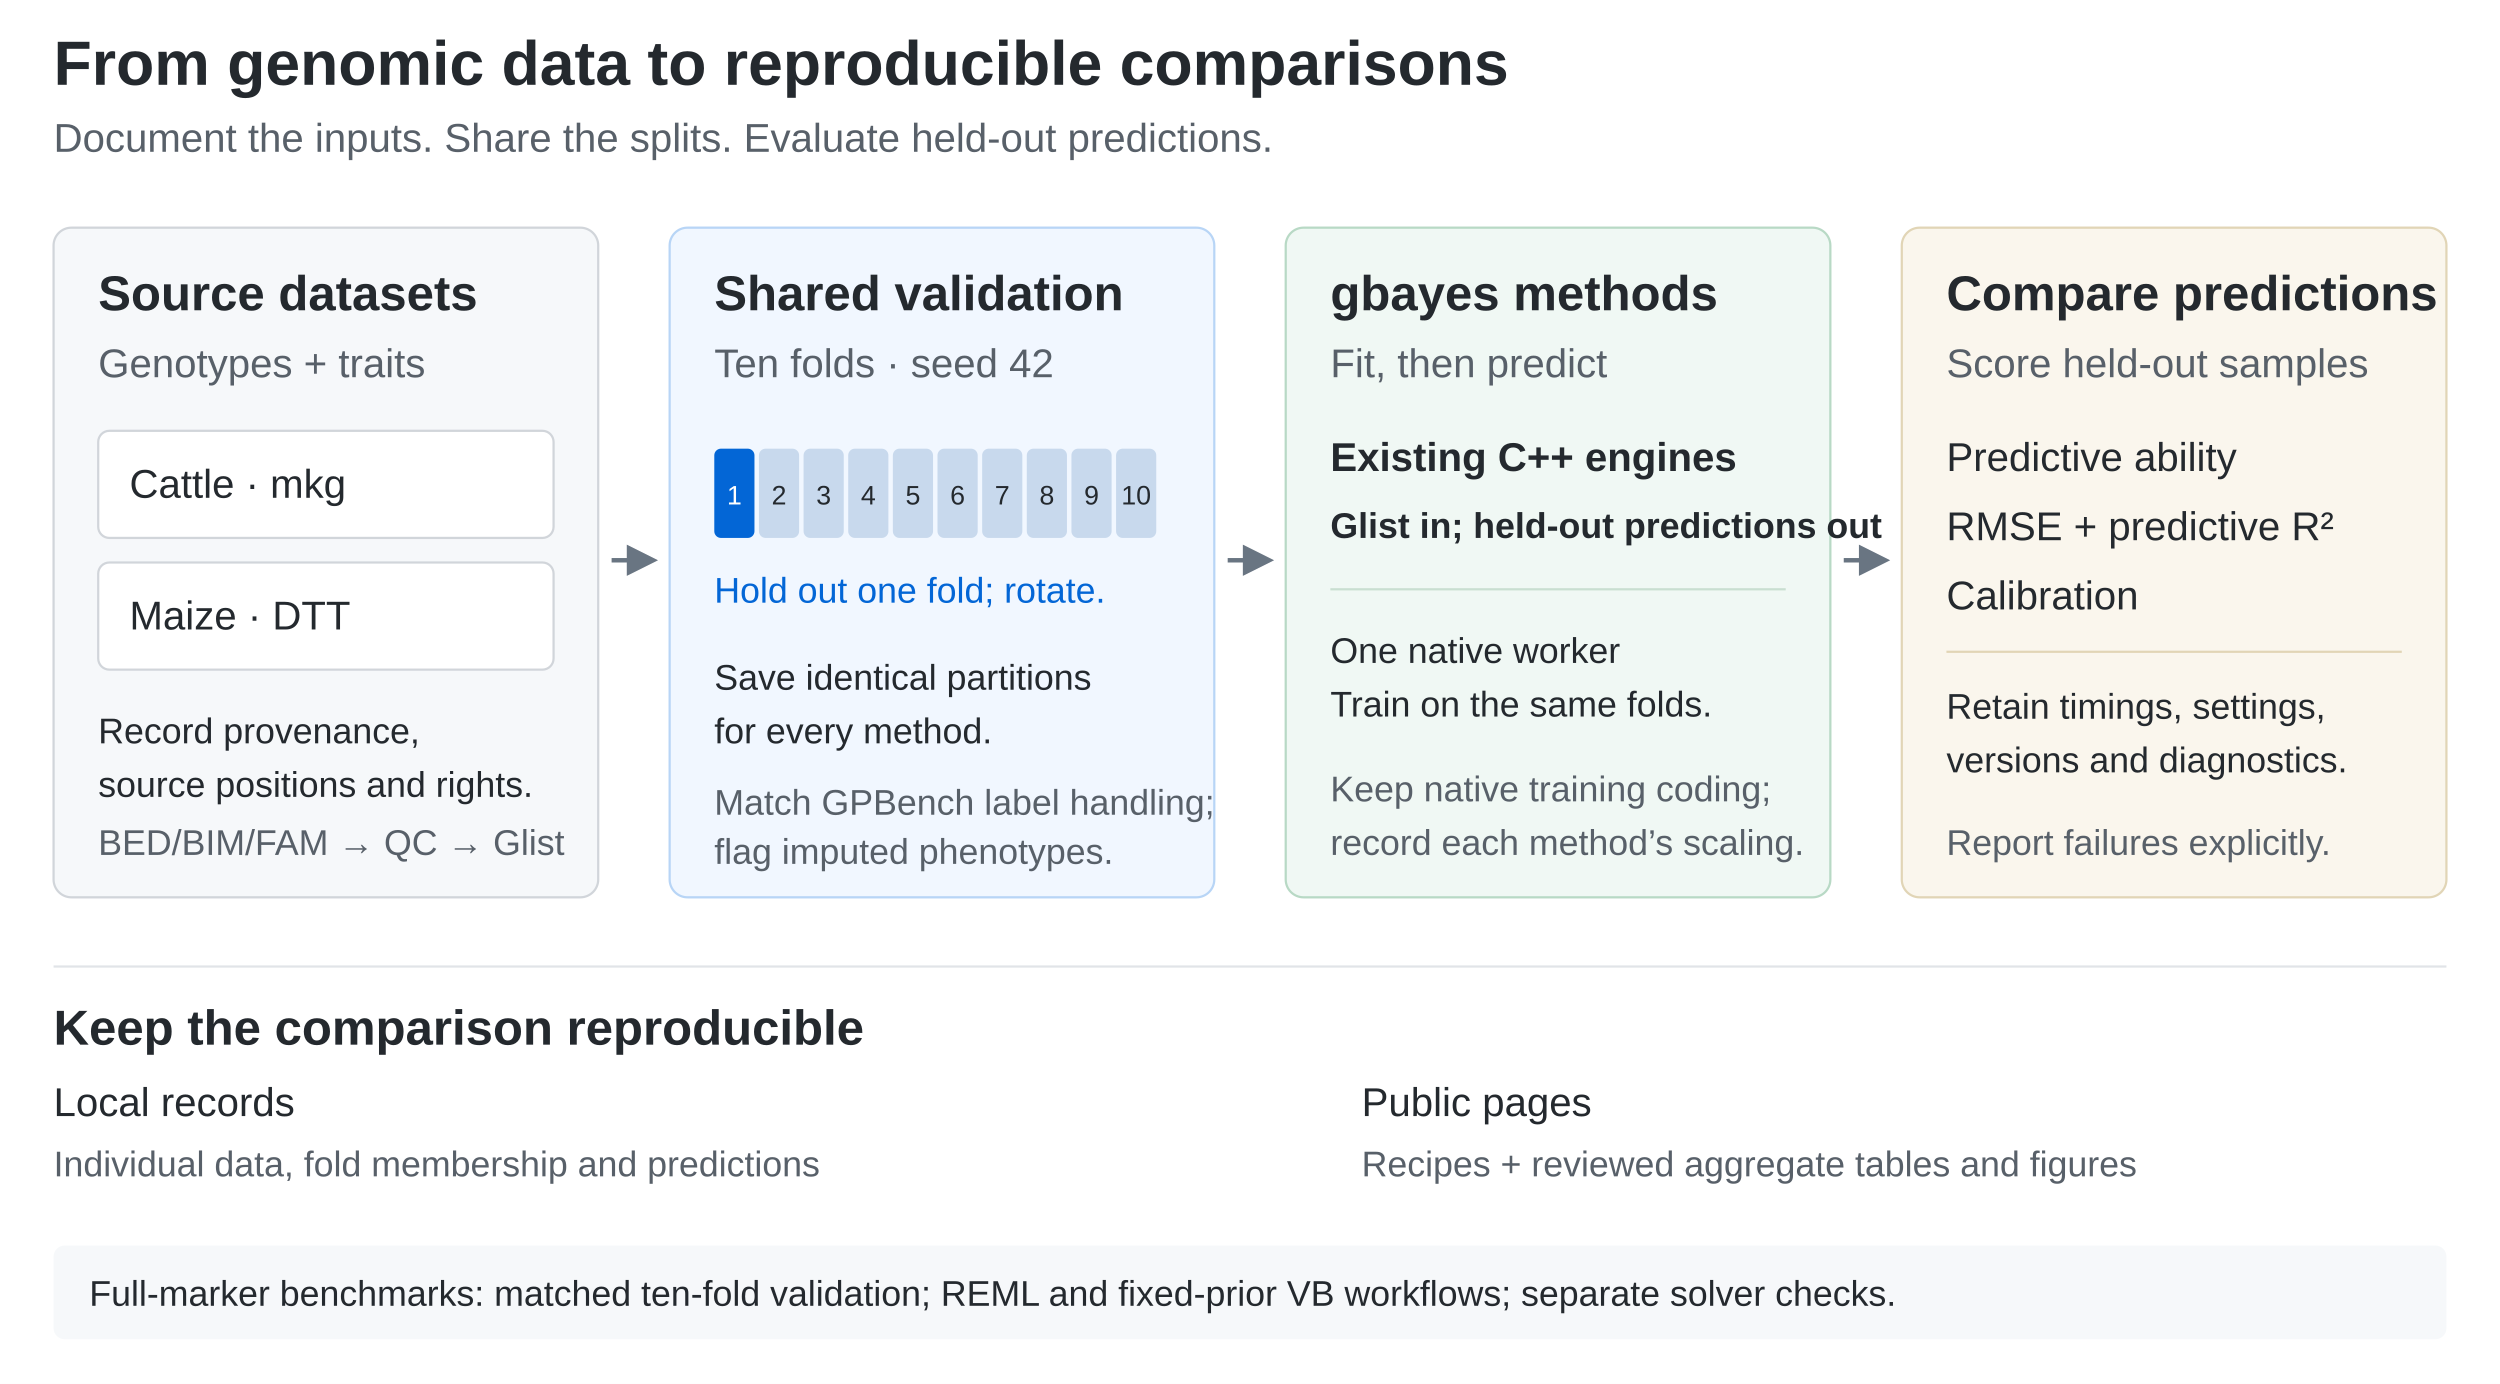
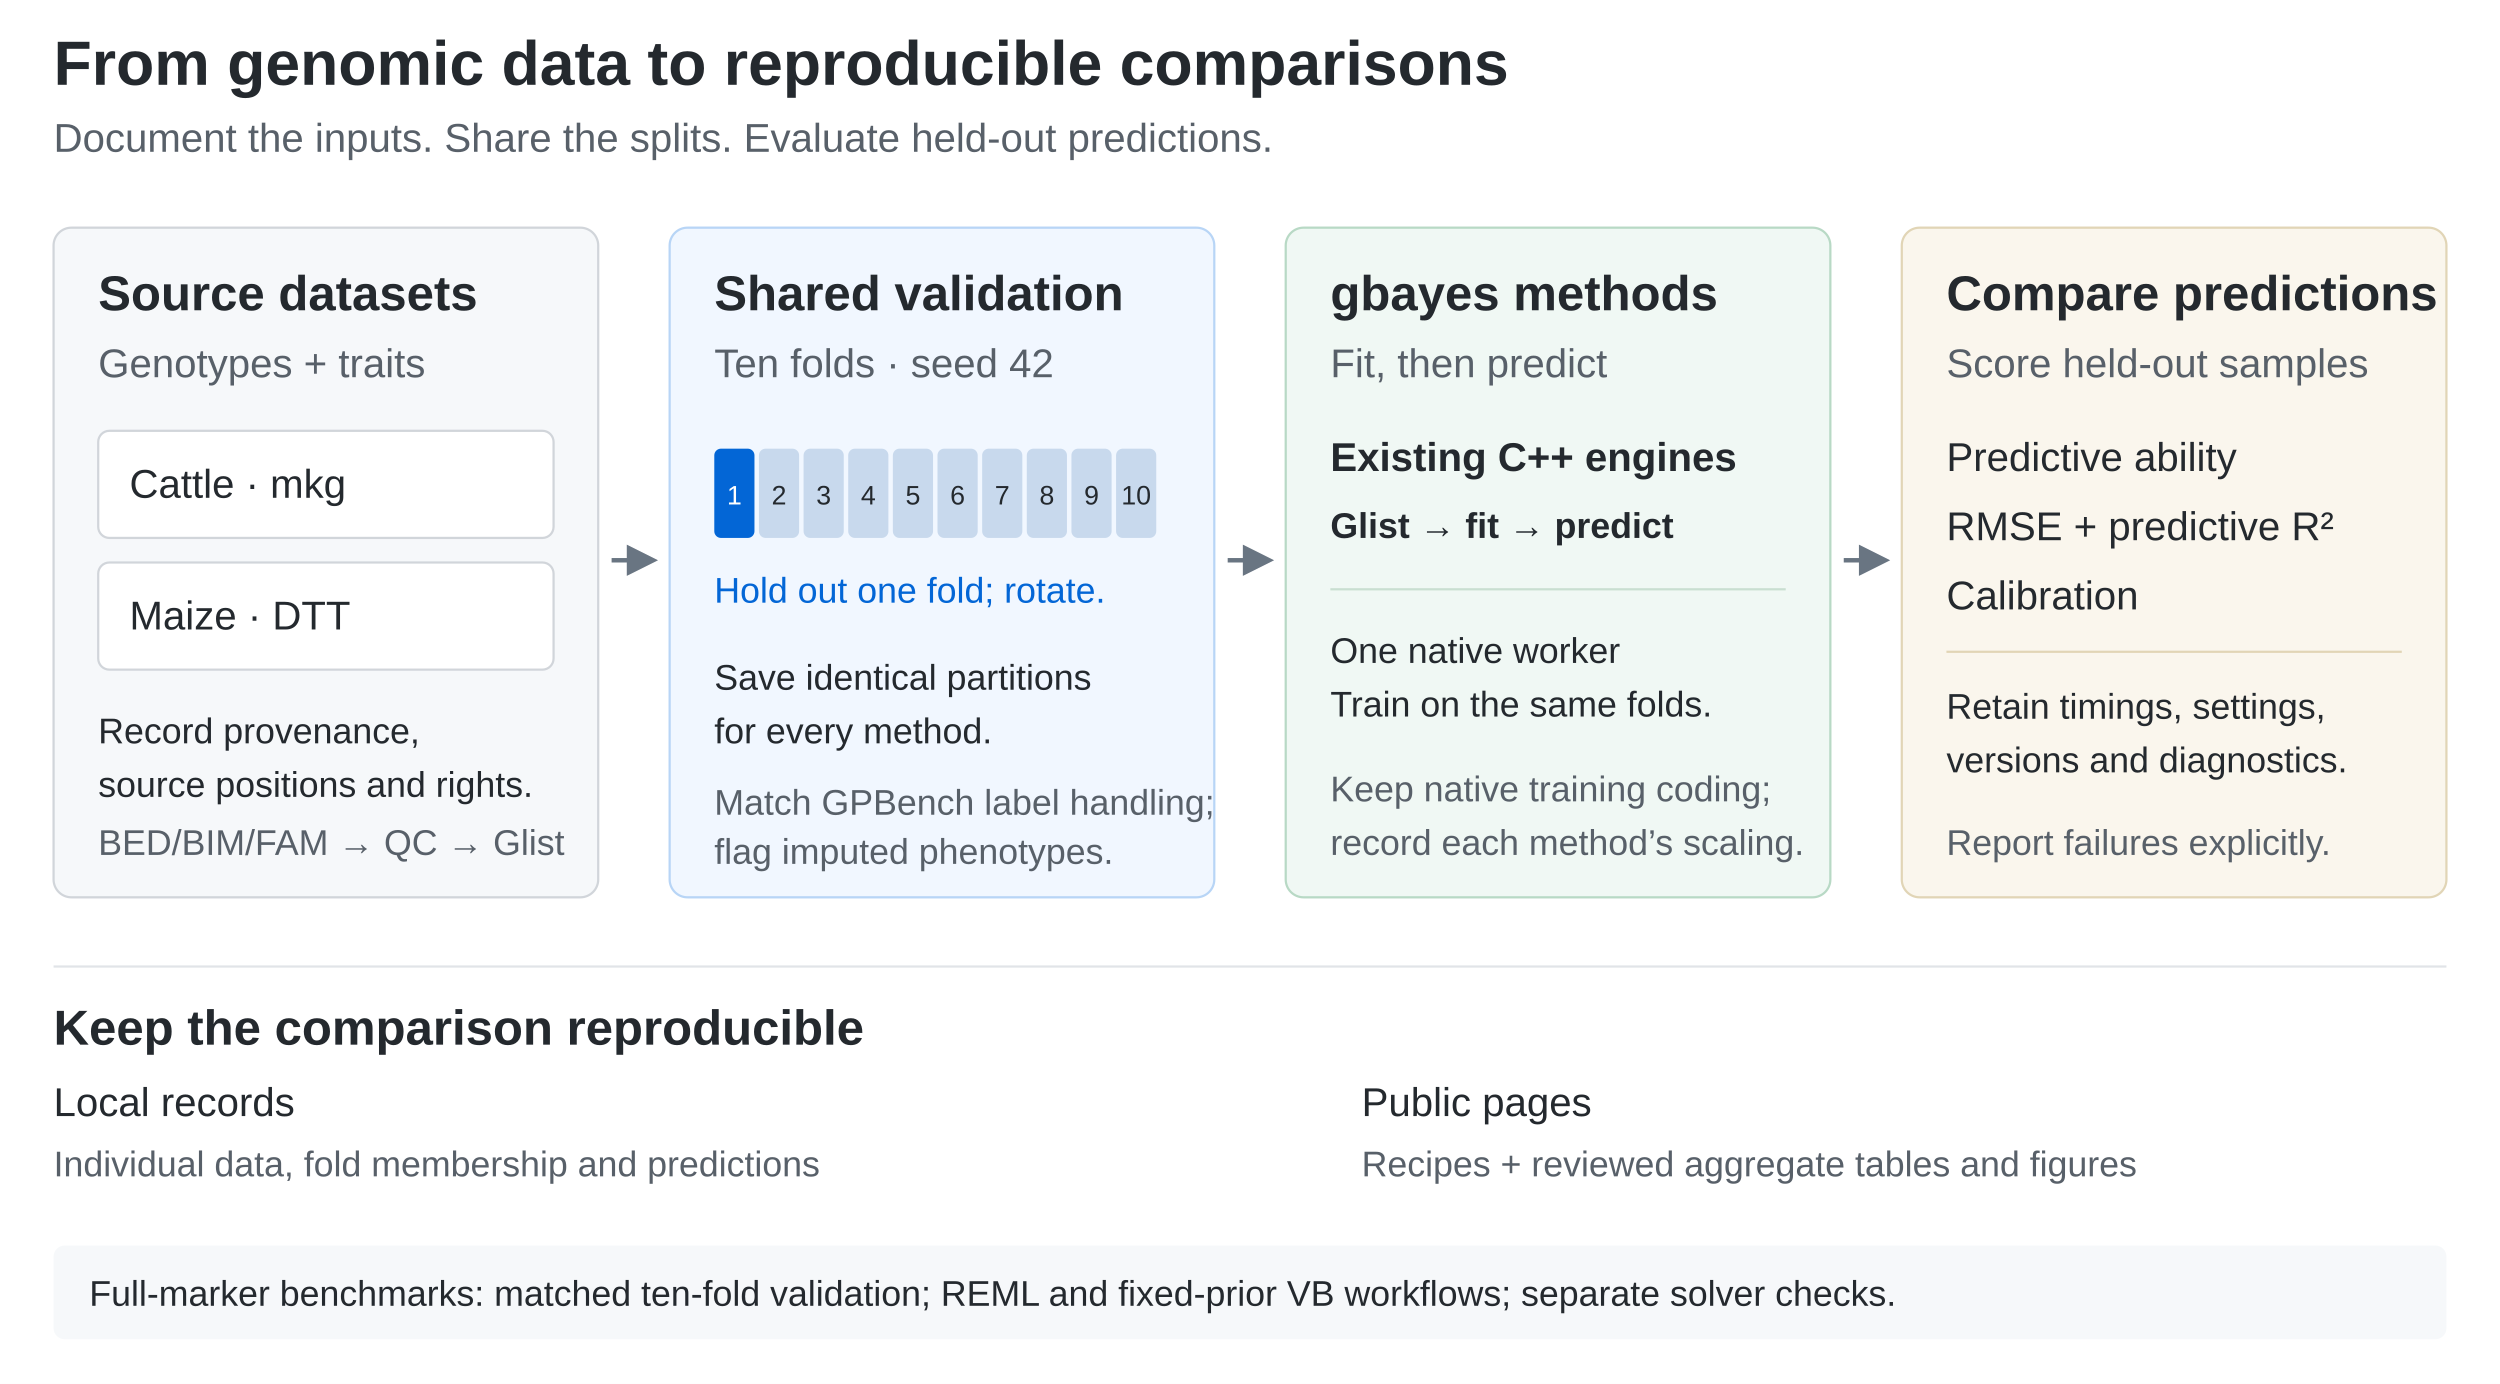
<svg xmlns="http://www.w3.org/2000/svg" width="1120" height="620" viewBox="0 0 1120 620" role="img" aria-labelledby="title description">
  <defs>
    <marker id="arrow" viewBox="0 0 10 10" refX="8" refY="5" markerWidth="7" markerHeight="7" orient="auto-start-reverse">
      <path d="M 0 0 L 10 5 L 0 10 z" fill="#697582" />
    </marker>
    <style>
      text { font-family: -apple-system, BlinkMacSystemFont, 'Segoe UI', Arial, sans-serif; fill: #24292e; }
      .heading { font-size: 22px; font-weight: 600; }
      .body { font-size: 18px; }
      .small { font-size: 16px; }
      .muted { fill: #586069; }
      .blue { fill: #0366d6; }
      .line { fill: none; stroke: #697582; stroke-width: 2; marker-end: url(#arrow); }
    </style>
  </defs>
  <rect width="1120" height="620" fill="#fff" />
  <text x="24" y="38" font-size="28" font-weight="600">From genomic data to reproducible comparisons</text>
  <text x="24" y="68" class="body muted">Document the inputs. Share the splits. Evaluate held-out predictions.</text>
  <rect x="24" y="102" width="244" height="300" rx="8" fill="#f6f8fa" stroke="#d1d5da" />
  <rect x="300" y="102" width="244" height="300" rx="8" fill="#f1f7ff" stroke="#b8d5f6" />
  <rect x="576" y="102" width="244" height="300" rx="8" fill="#f0f8f4" stroke="#b8d9c5" />
  <rect x="852" y="102" width="244" height="300" rx="8" fill="#faf6ed" stroke="#e1d5b6" />
  <text x="44" y="139" class="heading">Source datasets</text>
  <text x="44" y="169" class="body muted">Genotypes + traits</text>
  <rect x="44" y="193" width="204" height="48" rx="5" fill="#fff" stroke="#d1d5da" />
  <text x="58" y="223" class="body">Cattle · mkg</text>
  <rect x="44" y="252" width="204" height="48" rx="5" fill="#fff" stroke="#d1d5da" />
  <text x="58" y="282" class="body">Maize · DTT</text>
  <text x="44" y="333" class="small">Record provenance,</text>
  <text x="44" y="357" class="small">source positions and rights.</text>
  <text x="44" y="383" class="small muted">BED/BIM/FAM → QC → Glist</text>
  <path d="M274 251 H292" class="line" />
  <text x="320" y="139" class="heading">Shared validation</text>
  <text x="320" y="169" class="body muted">Ten folds · seed 42</text>
  <g transform="translate(320 201)">
    <rect x="0" width="18" height="40" rx="3" fill="#0366d6" />
    <text x="9" y="25" text-anchor="middle" font-size="12" style="fill:white">1</text>
    <rect x="20" width="18" height="40" rx="3" fill="#c8d9ed" />
    <text x="29" y="25" text-anchor="middle" font-size="12" style="fill:#24292e">2</text>
    <rect x="40" width="18" height="40" rx="3" fill="#c8d9ed" />
    <text x="49" y="25" text-anchor="middle" font-size="12" style="fill:#24292e">3</text>
    <rect x="60" width="18" height="40" rx="3" fill="#c8d9ed" />
    <text x="69" y="25" text-anchor="middle" font-size="12" style="fill:#24292e">4</text>
    <rect x="80" width="18" height="40" rx="3" fill="#c8d9ed" />
    <text x="89" y="25" text-anchor="middle" font-size="12" style="fill:#24292e">5</text>
    <rect x="100" width="18" height="40" rx="3" fill="#c8d9ed" />
    <text x="109" y="25" text-anchor="middle" font-size="12" style="fill:#24292e">6</text>
    <rect x="120" width="18" height="40" rx="3" fill="#c8d9ed" />
    <text x="129" y="25" text-anchor="middle" font-size="12" style="fill:#24292e">7</text>
    <rect x="140" width="18" height="40" rx="3" fill="#c8d9ed" />
    <text x="149" y="25" text-anchor="middle" font-size="12" style="fill:#24292e">8</text>
    <rect x="160" width="18" height="40" rx="3" fill="#c8d9ed" />
    <text x="169" y="25" text-anchor="middle" font-size="12" style="fill:#24292e">9</text>
    <rect x="180" width="18" height="40" rx="3" fill="#c8d9ed" />
    <text x="189" y="25" text-anchor="middle" font-size="12" style="fill:#24292e">10</text>
  </g>
  <text x="320" y="270" class="small blue">Hold out one fold; rotate.</text>
  <text x="320" y="309" class="small">Save identical partitions</text>
  <text x="320" y="333" class="small">for every method.</text>
  <text x="320" y="365" class="small muted">Match GPBench label handling;</text>
  <text x="320" y="387" class="small muted">flag imputed phenotypes.</text>
  <path d="M550 251 H568" class="line" />
  <text x="596" y="139" class="heading">gbayes methods</text>
  <text x="596" y="169" class="body muted">Fit, then predict</text>
  <text x="596" y="211" class="body" font-weight="600">Existing C++ engines</text>
-   <text x="596" y="241" class="small" font-weight="600">Glist in; held-out predictions out</text>
+   <text x="596" y="241" class="small" font-weight="600">Glist → fit → predict</text>
  <path d="M596 264 H800" stroke="#c9dfd1" />
  <text x="596" y="297" class="small">One native worker</text>
  <text x="596" y="321" class="small">Train on the same folds.</text>
  <text x="596" y="359" class="small muted">Keep native training coding;</text>
  <text x="596" y="383" class="small muted">record each method’s scaling.</text>
  <path d="M826 251 H844" class="line" />
  <text x="872" y="139" class="heading">Compare predictions</text>
  <text x="872" y="169" class="body muted">Score held-out samples</text>
  <text x="872" y="211" class="body">Predictive ability</text>
  <text x="872" y="242" class="body">RMSE + predictive R²</text>
  <text x="872" y="273" class="body">Calibration</text>
  <path d="M872 292 H1076" stroke="#e1d5b6" />
  <text x="872" y="322" class="small">Retain timings, settings,</text>
  <text x="872" y="346" class="small">versions and diagnostics.</text>
  <text x="872" y="383" class="small muted">Report failures explicitly.</text>
  <path d="M24 433 H1096" stroke="#e1e4e8" />
  <text x="24" y="468" class="heading">Keep the comparison reproducible</text>
  <text x="24" y="500" class="body">Local records</text>
  <text x="24" y="527" class="small muted">Individual data, fold membership and predictions</text>
  <text x="610" y="500" class="body">Public pages</text>
  <text x="610" y="527" class="small muted">Recipes + reviewed aggregate tables and figures</text>
  <rect x="24" y="558" width="1072" height="42" rx="5" fill="#f6f8fa" />
  <text x="40" y="585" class="small">Full-marker benchmarks: matched ten-fold validation; REML and fixed-prior VB workflows; separate solver checks.</text>
</svg>
